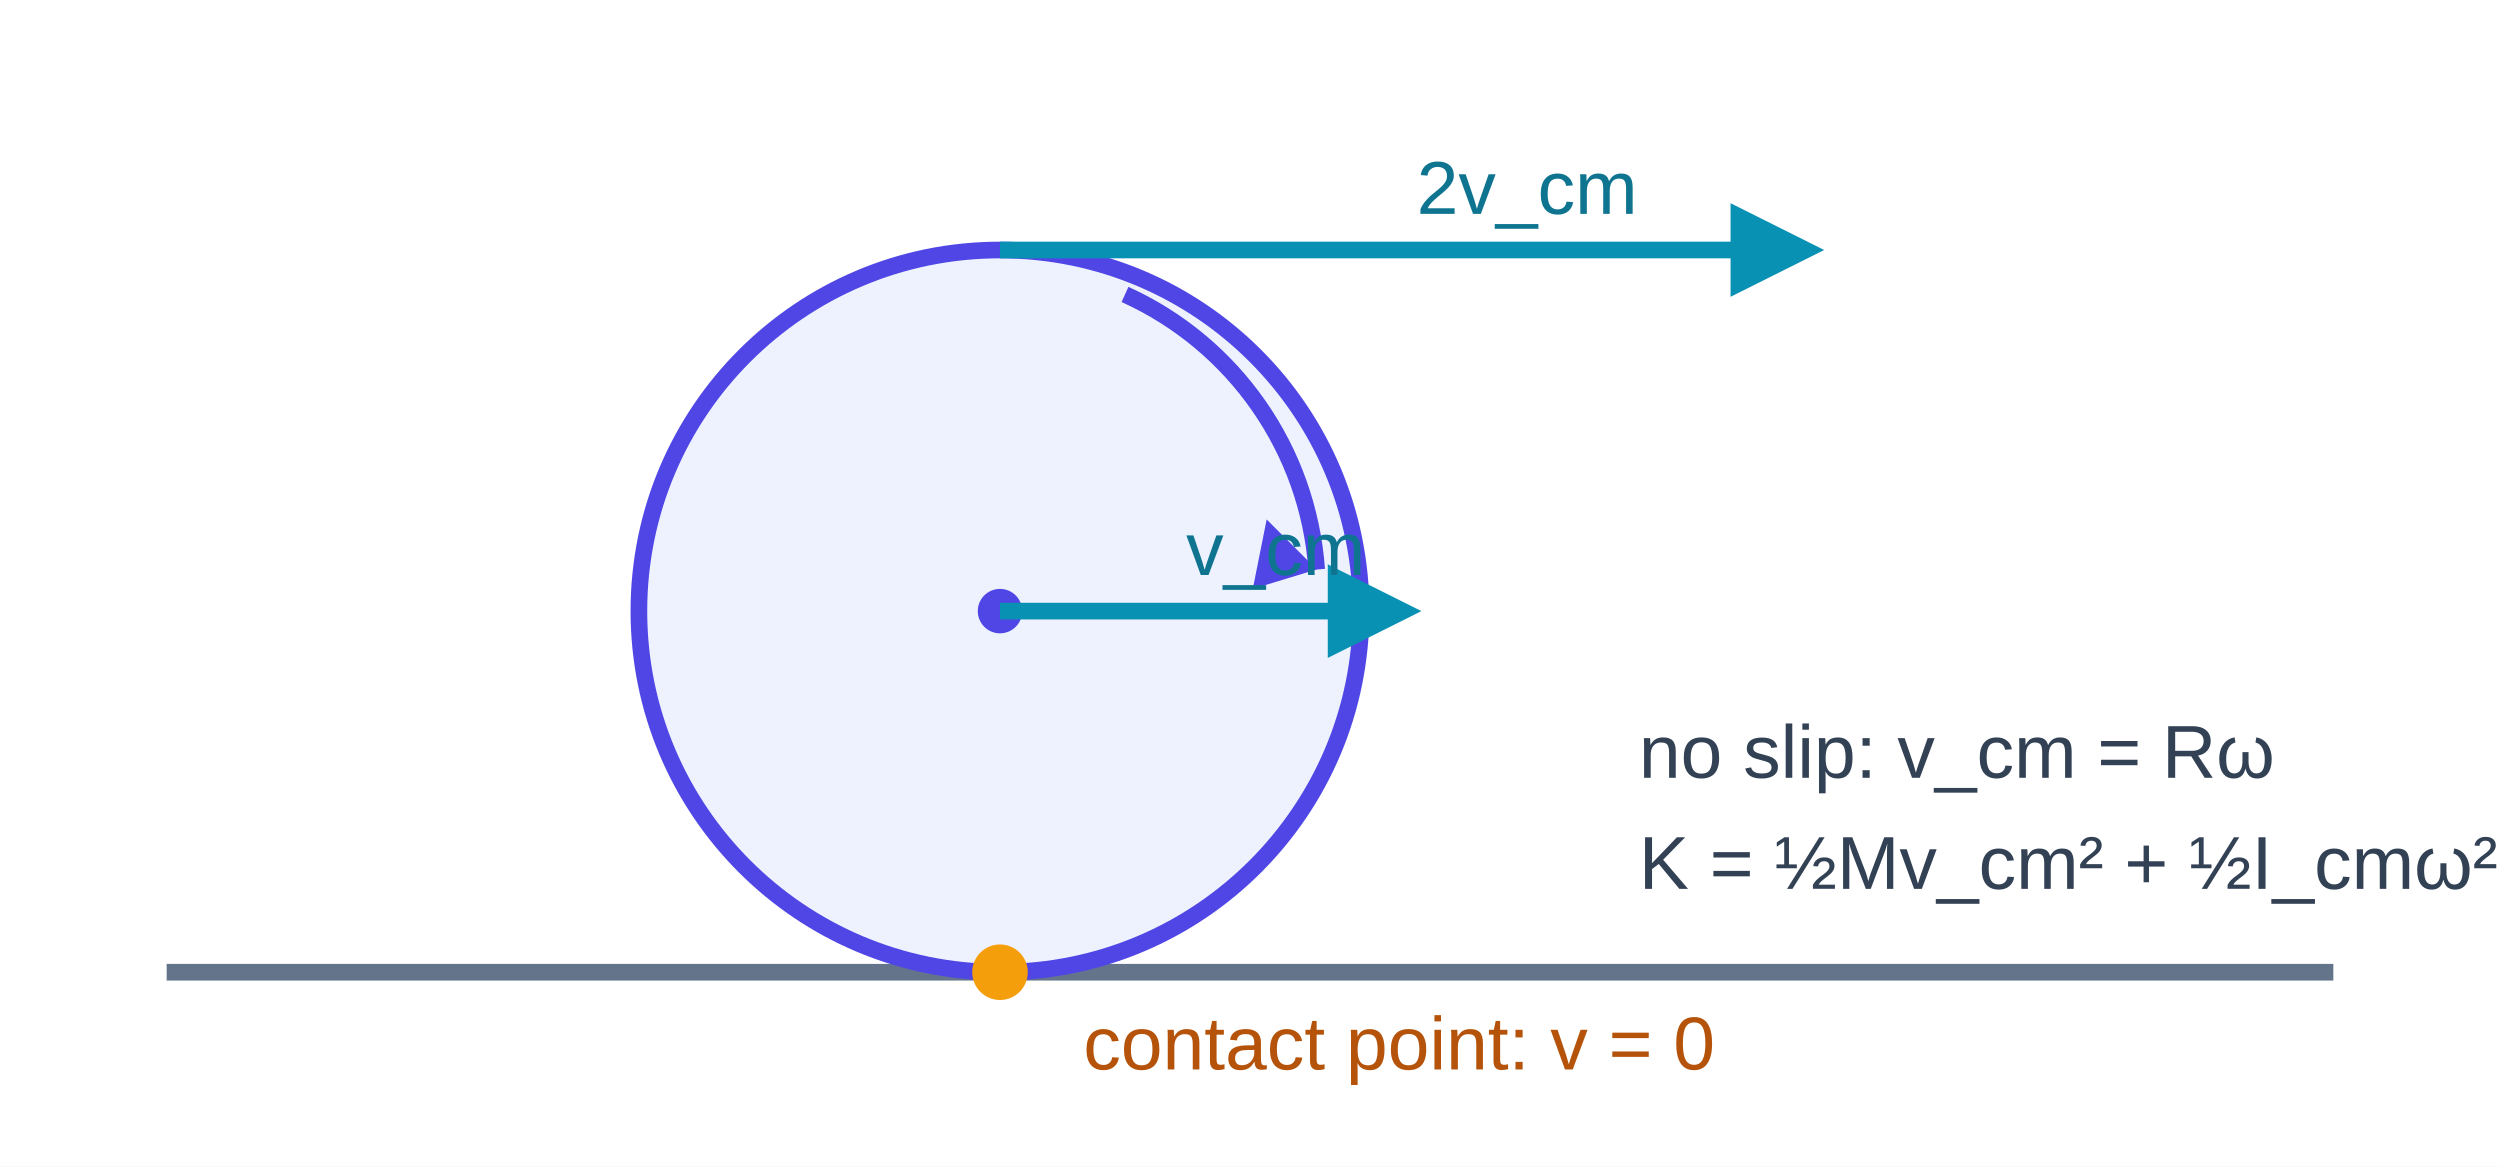
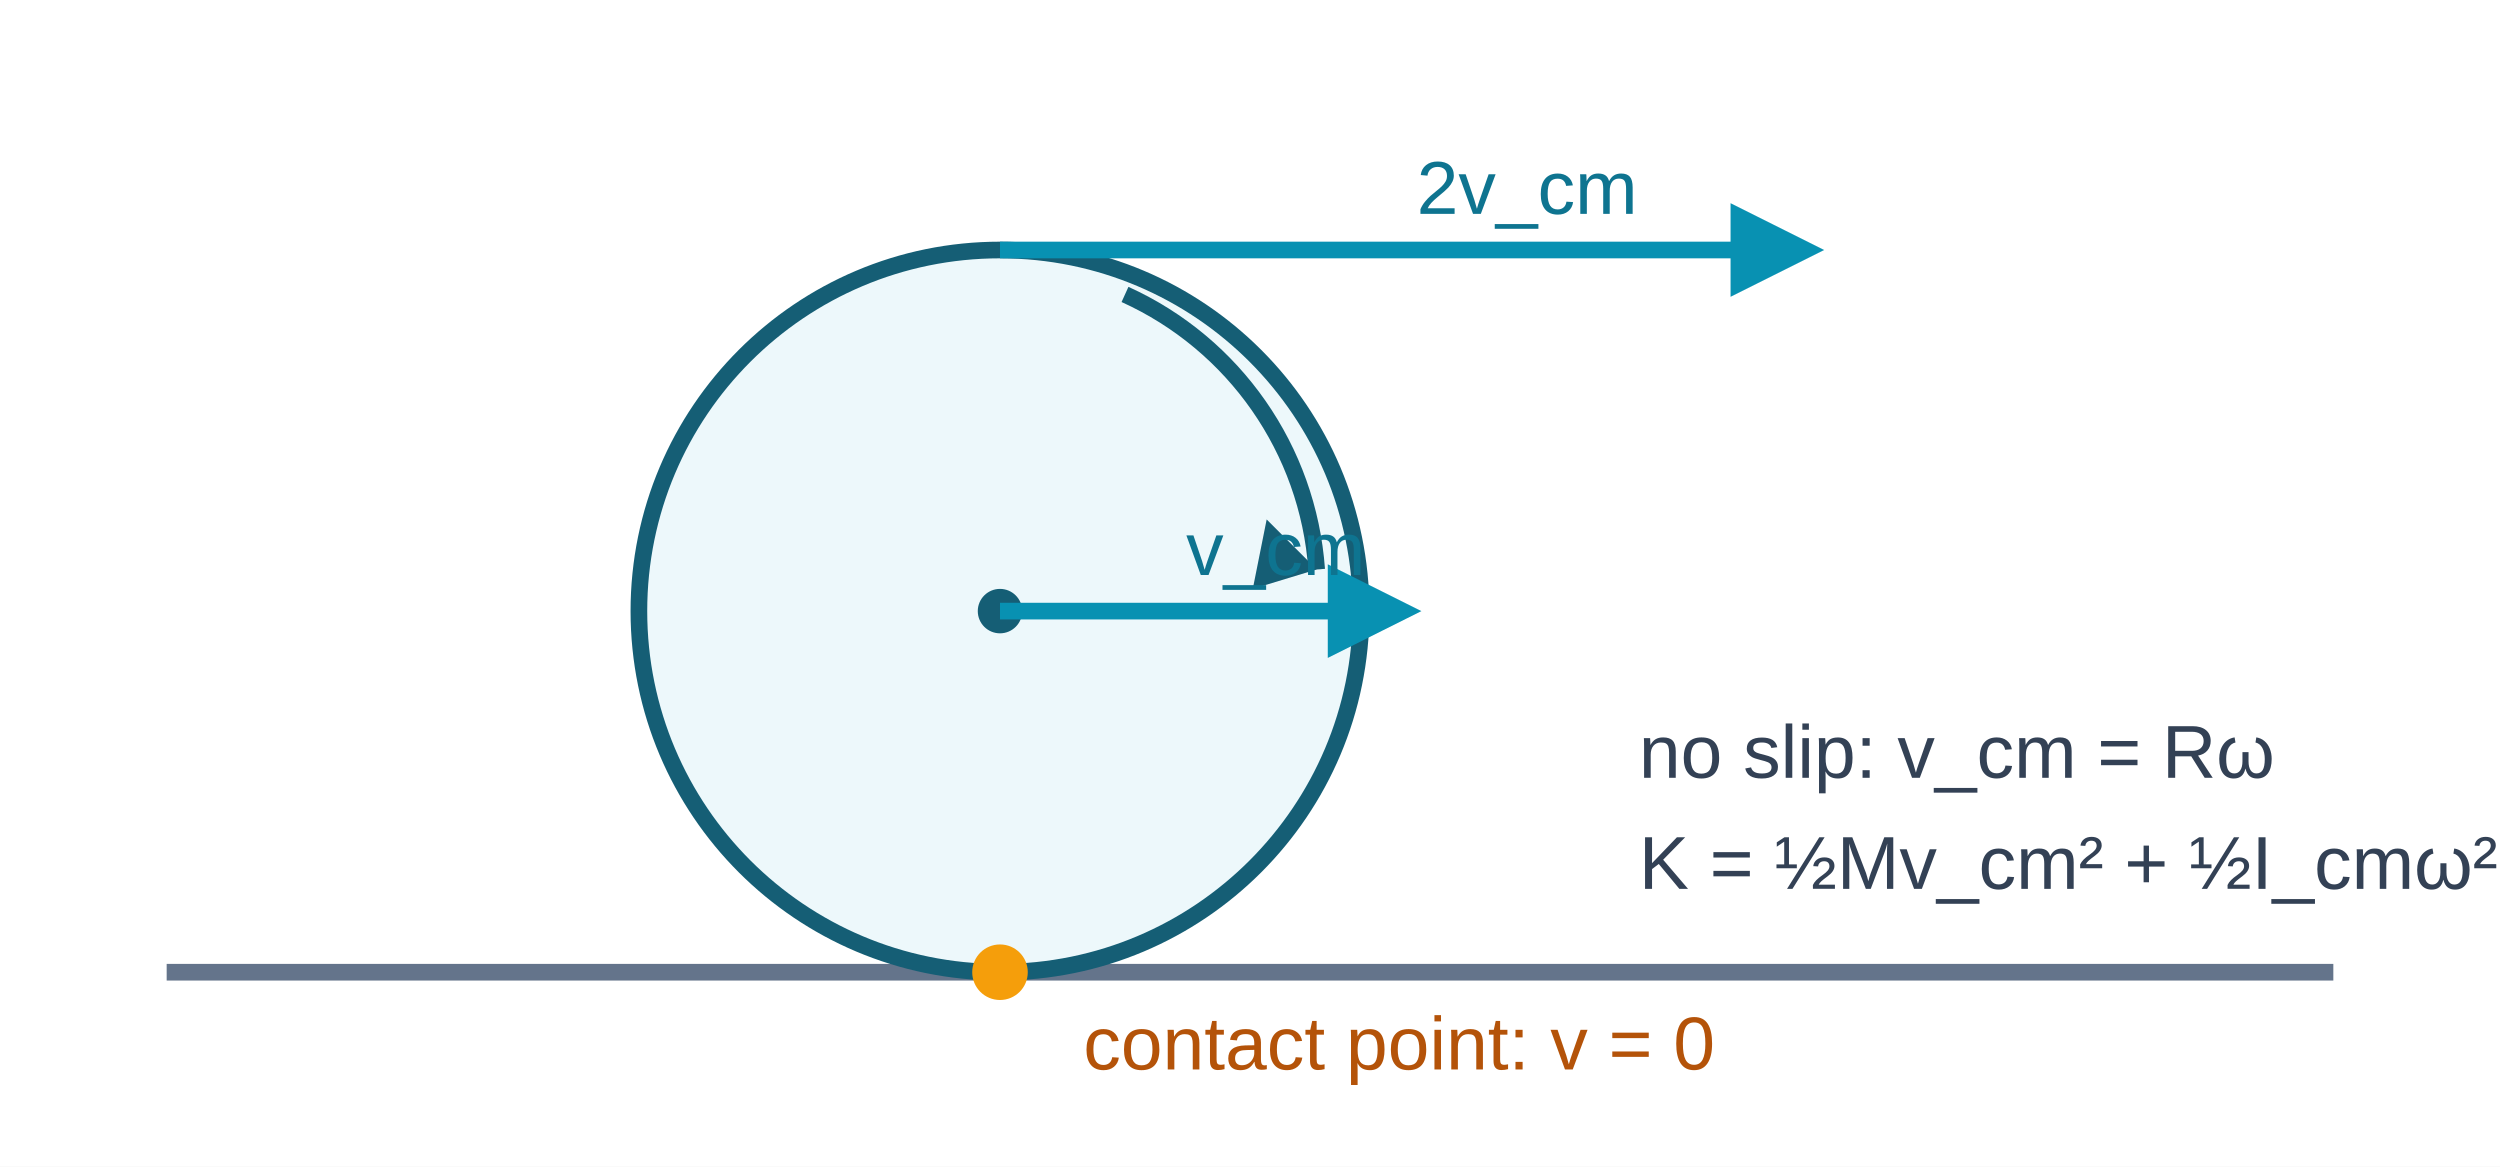
<svg xmlns="http://www.w3.org/2000/svg" viewBox="0 0 900 420" role="img" aria-labelledby="title desc">
  <rect width="900" height="420" fill="#ffffff" />
  <line x1="60" y1="350" x2="840" y2="350" stroke="#64748b" stroke-width="6" />
-   <circle cx="360" cy="220" r="130" fill="#eef2ff" stroke="#4f46e5" stroke-width="6" />
-   <circle cx="360" cy="220" r="8" fill="#4f46e5" />
-   <path d="M405 106 A118 118 0 0 1 474 205" fill="none" stroke="#4f46e5" stroke-width="6" />
-   <path d="M474 205 l-18-18 l-5 25" fill="#4f46e5" />
+   <circle cx="360" cy="220" r="130" fill="#EDF8FB" stroke="#155E75" stroke-width="6" />
+   <circle cx="360" cy="220" r="8" fill="#155E75" />
+   <path d="M405 106 A118 118 0 0 1 474 205" fill="none" stroke="#155E75" stroke-width="6" />
+   <path d="M474 205 l-18-18 l-5 25" fill="#155E75" />
  <g stroke="#0891b2" stroke-width="6" fill="#0891b2">
    <line x1="360" y1="90" x2="650" y2="90" />
    <path d="M650 90 l-24-12 v24 z" />
    <line x1="360" y1="220" x2="505" y2="220" />
    <path d="M505 220 l-24-12 v24 z" />
  </g>
  <circle cx="360" cy="350" r="10" fill="#f59e0b" />
  <g font-family="Arial, sans-serif" font-size="27" fill="#334155">
    <text x="510" y="77" fill="#0e7490">2v_cm</text>
    <text x="427" y="207" fill="#0e7490">v_cm</text>
    <text x="390" y="385" fill="#b45309">contact point: v = 0</text>
    <text x="590" y="280">no slip: v_cm = Rω</text>
    <text x="590" y="320">K = ½Mv_cm² + ½I_cmω²</text>
  </g>
</svg>
